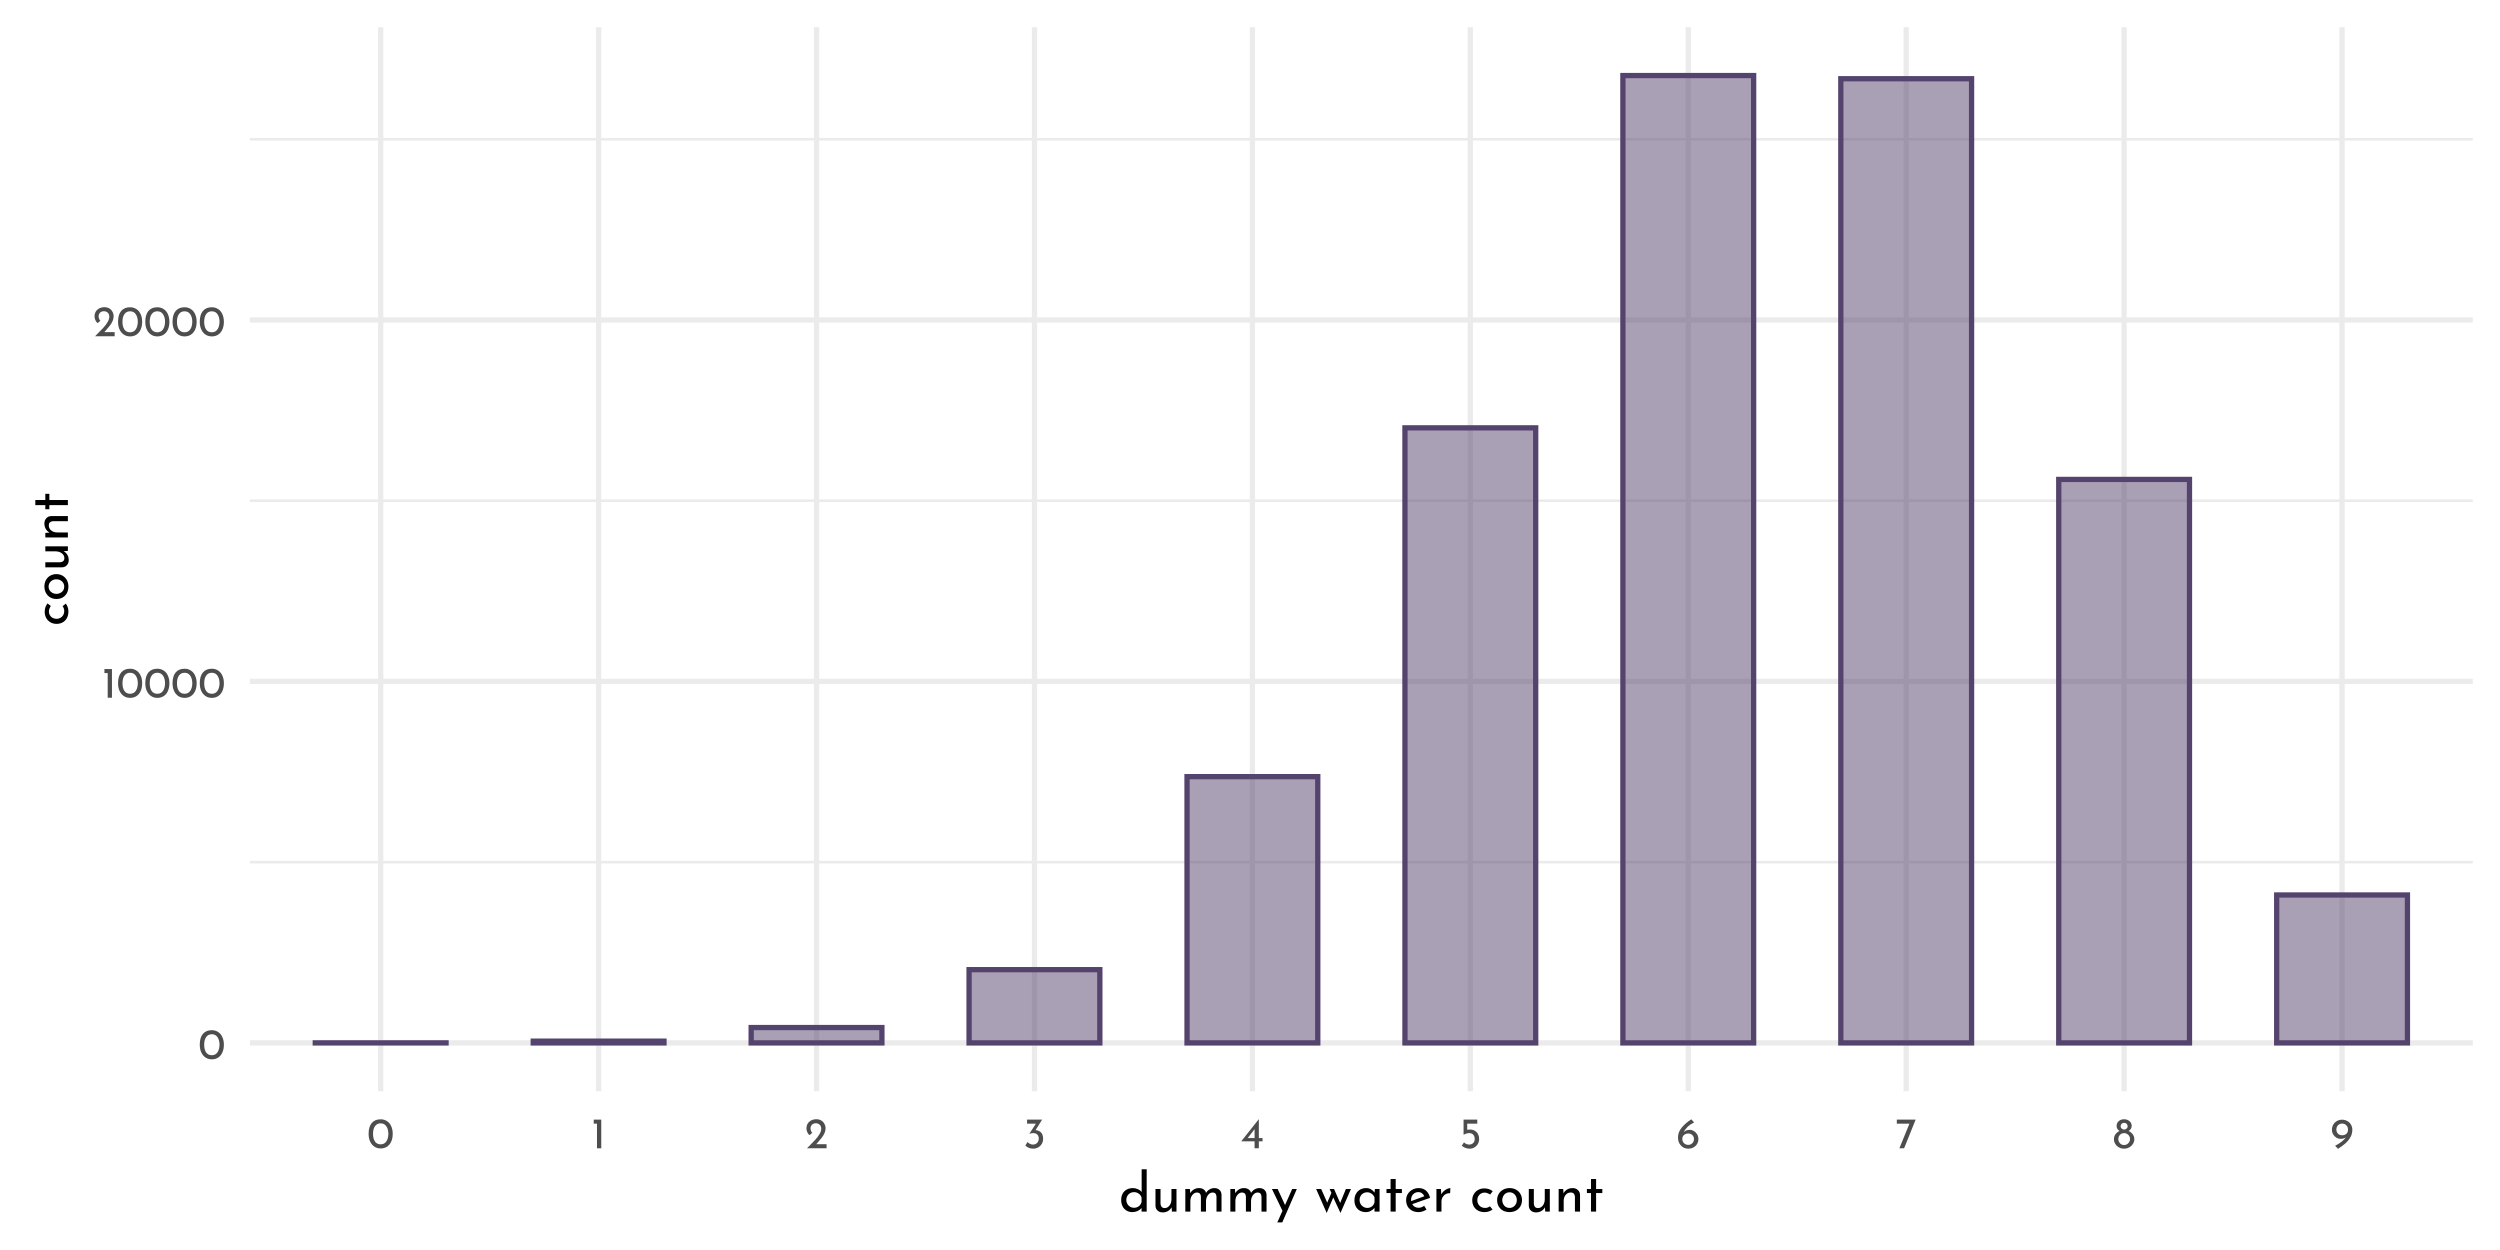
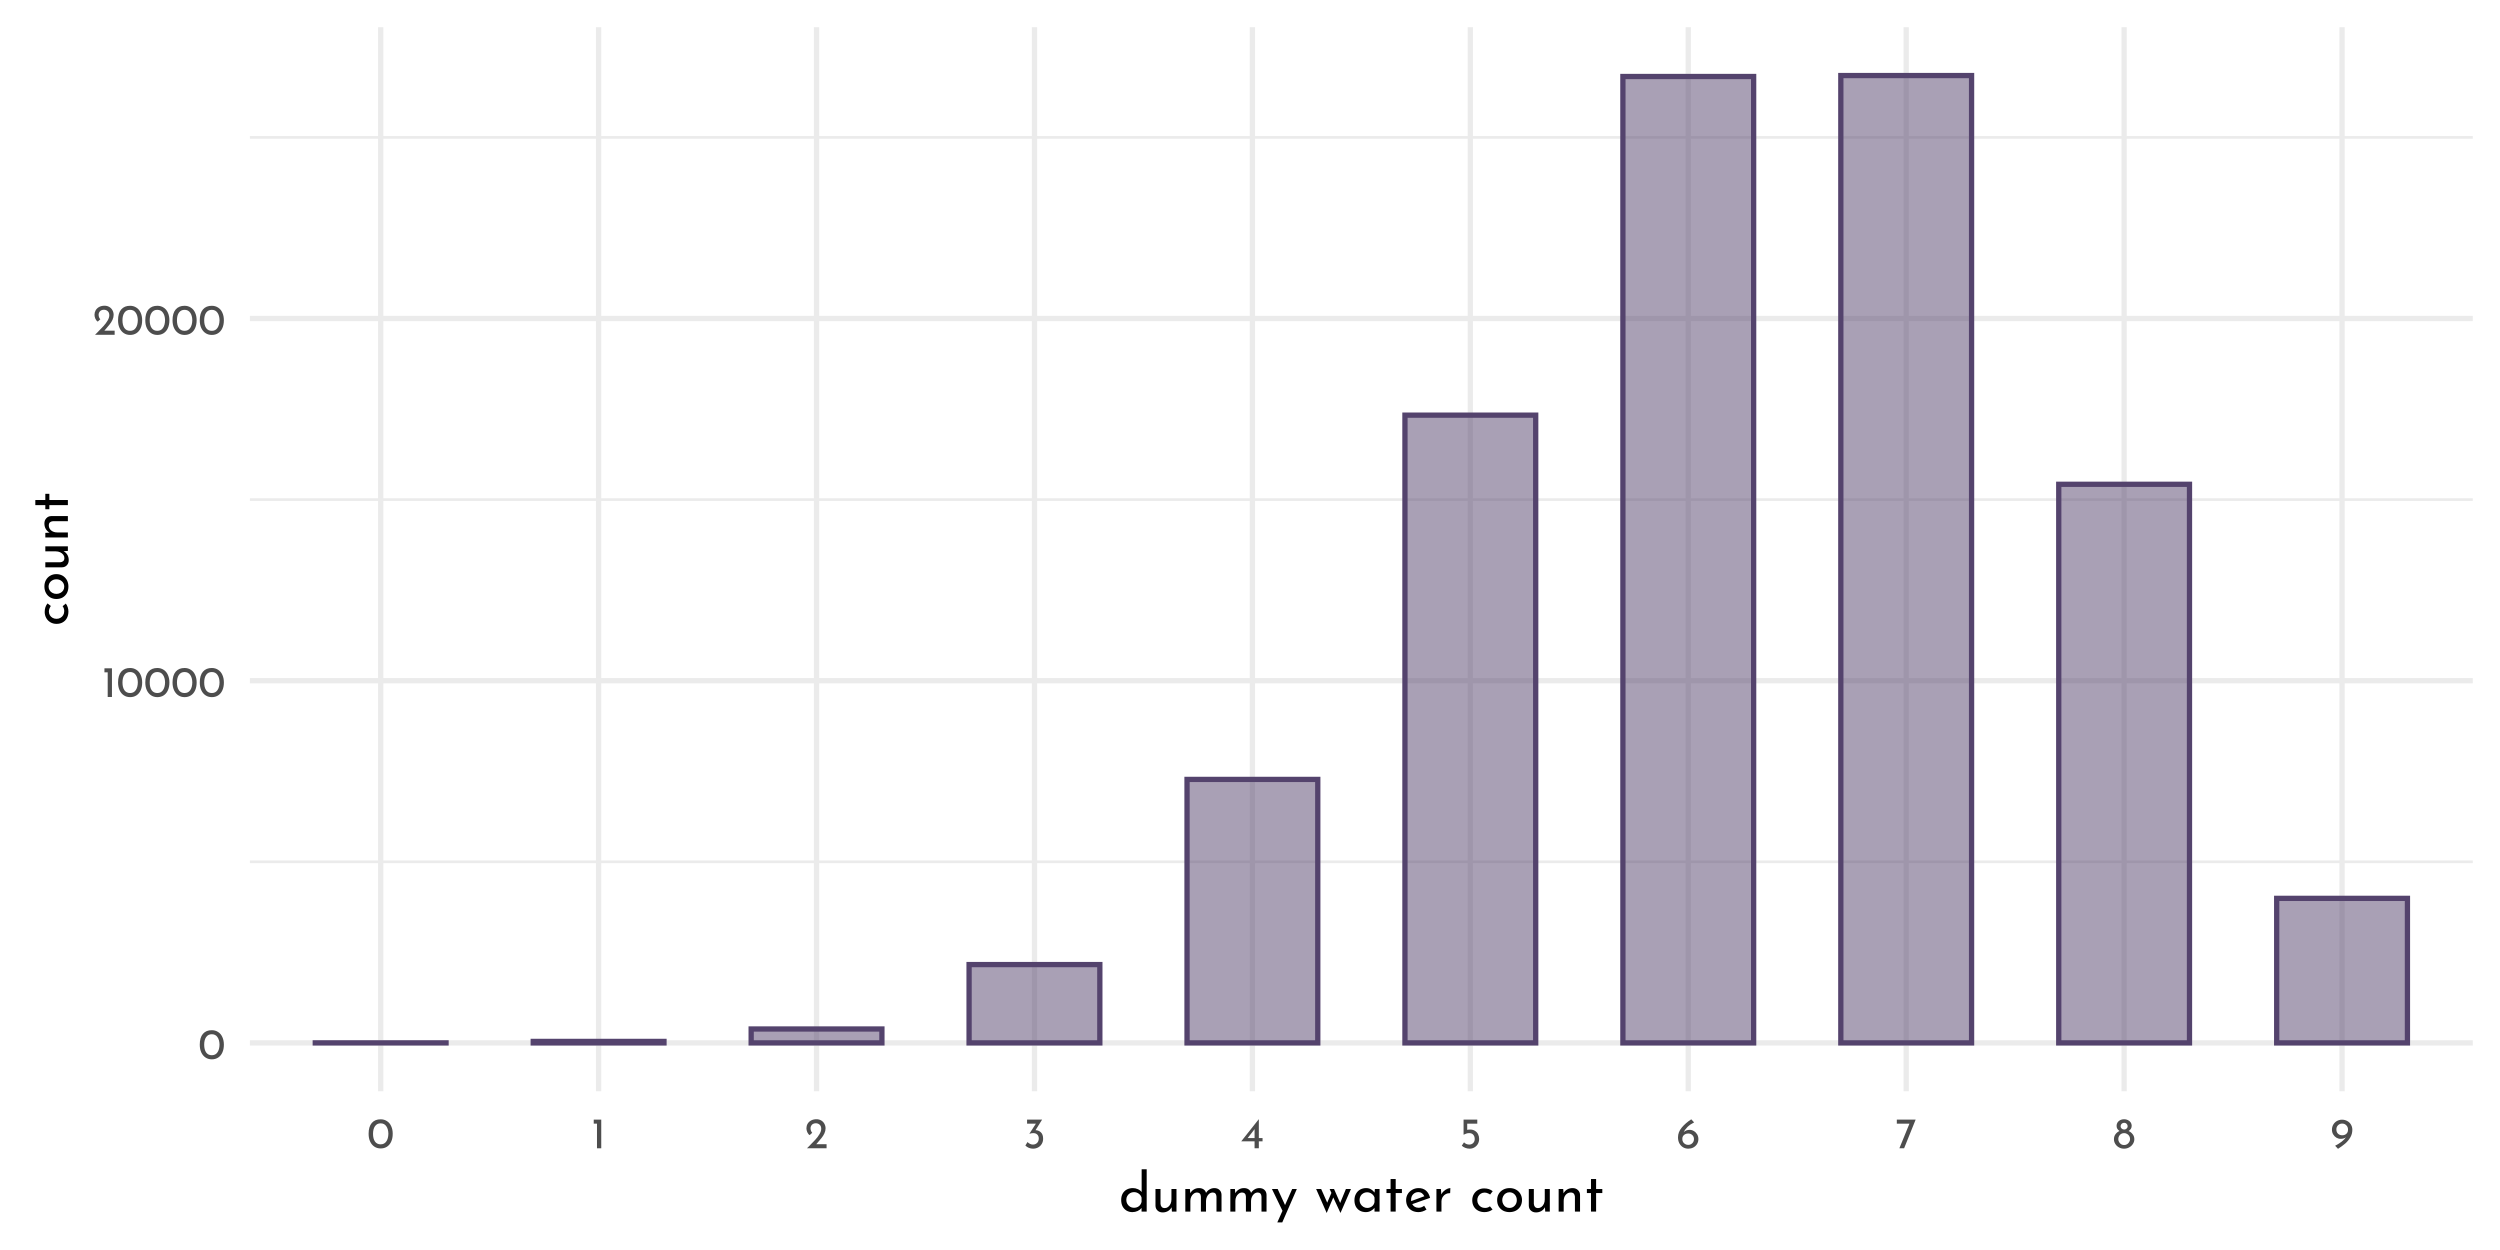
<svg xmlns="http://www.w3.org/2000/svg" xmlns:xlink="http://www.w3.org/1999/xlink" width="504pt" height="252pt" viewBox="0 0 504 252" version="1.1">
  <defs>
    <g>
      <symbol overflow="visible" id="glyph0-0">
        <path style="stroke:none;" d="" />
      </symbol>
      <symbol overflow="visible" id="glyph0-1">
        <path style="stroke:none;" d="M 2.75 0.031 C 2.27 0.031 1.848 -0.086 1.484 -0.328 C 1.117 -0.566 0.832 -0.906 0.625 -1.344 C 0.414 -1.789 0.312 -2.316 0.312 -2.922 C 0.312 -3.879 0.523 -4.609 0.953 -5.109 C 1.391 -5.609 1.988 -5.852 2.75 -5.844 C 3.219 -5.844 3.633 -5.723 4 -5.484 C 4.375 -5.254 4.66 -4.914 4.859 -4.469 C 5.066 -4.031 5.172 -3.516 5.172 -2.922 C 5.172 -2.305 5.066 -1.773 4.859 -1.328 C 4.66 -0.891 4.375 -0.551 4 -0.312 C 3.633 -0.082 3.219 0.031 2.75 0.031 Z M 2.734 -0.797 C 3.234 -0.797 3.613 -0.988 3.875 -1.375 C 4.145 -1.758 4.285 -2.281 4.297 -2.938 C 4.285 -3.57 4.145 -4.078 3.875 -4.453 C 3.613 -4.836 3.234 -5.031 2.734 -5.031 C 2.242 -5.031 1.863 -4.836 1.594 -4.453 C 1.332 -4.078 1.203 -3.566 1.203 -2.922 C 1.203 -2.266 1.332 -1.742 1.594 -1.359 C 1.863 -0.984 2.242 -0.797 2.734 -0.797 Z M 2.734 -0.797 " />
      </symbol>
      <symbol overflow="visible" id="glyph0-2">
        <path style="stroke:none;" d="M 1.984 -5.781 L 1.984 0 L 1.125 0 L 1.125 -4.969 L 0.469 -4.969 L 0.469 -5.781 Z M 1.984 -5.781 " />
      </symbol>
      <symbol overflow="visible" id="glyph0-3">
        <path style="stroke:none;" d="M 4.422 -0.828 L 4.422 0 L 0.469 0 L 0.766 -0.297 C 1.359 -0.891 1.82 -1.367 2.156 -1.734 C 2.5 -2.109 2.781 -2.484 3 -2.859 C 3.227 -3.242 3.344 -3.602 3.344 -3.938 C 3.344 -4.301 3.234 -4.578 3.016 -4.766 C 2.805 -4.953 2.551 -5.047 2.25 -5.047 C 2.008 -5.047 1.805 -4.992 1.641 -4.891 C 1.484 -4.785 1.367 -4.656 1.297 -4.5 C 1.223 -4.352 1.188 -4.207 1.188 -4.062 C 1.188 -3.688 1.301 -3.375 1.531 -3.125 L 1.016 -2.656 C 0.816 -2.77 0.656 -2.969 0.531 -3.25 C 0.414 -3.531 0.359 -3.789 0.359 -4.031 C 0.359 -4.352 0.438 -4.656 0.594 -4.938 C 0.758 -5.219 0.992 -5.441 1.297 -5.609 C 1.609 -5.773 1.973 -5.859 2.391 -5.859 C 2.742 -5.859 3.062 -5.773 3.344 -5.609 C 3.625 -5.441 3.836 -5.219 3.984 -4.938 C 4.141 -4.656 4.219 -4.348 4.219 -4.016 C 4.219 -3.68 4.141 -3.344 3.984 -3 C 3.828 -2.664 3.629 -2.352 3.391 -2.062 C 3.16 -1.77 2.852 -1.406 2.469 -0.969 L 2.344 -0.828 Z M 4.422 -0.828 " />
      </symbol>
      <symbol overflow="visible" id="glyph0-4">
        <path style="stroke:none;" d="M 2.516 -3.656 C 2.961 -3.633 3.328 -3.484 3.609 -3.203 C 3.898 -2.922 4.047 -2.492 4.047 -1.922 C 4.047 -1.523 3.953 -1.176 3.766 -0.875 C 3.586 -0.57 3.344 -0.336 3.031 -0.172 C 2.719 -0.004 2.375 0.078 2 0.078 C 1.719 0.078 1.438 0.02 1.156 -0.094 C 0.875 -0.219 0.645 -0.375 0.469 -0.562 L 0.906 -1.266 C 1.02 -1.129 1.176 -1.008 1.375 -0.906 C 1.57 -0.801 1.773 -0.75 1.984 -0.75 C 2.316 -0.75 2.598 -0.859 2.828 -1.078 C 3.055 -1.305 3.172 -1.609 3.172 -1.984 C 3.172 -2.305 3.07 -2.566 2.875 -2.766 C 2.676 -2.961 2.406 -3.062 2.062 -3.062 C 1.812 -3.062 1.562 -3.016 1.312 -2.922 L 1.297 -2.969 L 2.594 -4.969 L 0.812 -4.969 L 0.812 -5.781 L 3.844 -5.781 Z M 2.516 -3.656 " />
      </symbol>
      <symbol overflow="visible" id="glyph0-5">
        <path style="stroke:none;" d="M 4.406 -2.062 L 4.406 -1.406 L 3.656 -1.406 L 3.656 0 L 2.797 0 L 2.797 -1.406 L 0.109 -1.406 L 3.641 -5.859 L 3.656 -5.859 L 3.656 -2.062 Z M 2.797 -2.062 L 2.797 -3.859 L 1.406 -2.062 Z M 2.797 -2.062 " />
      </symbol>
      <symbol overflow="visible" id="glyph0-6">
        <path style="stroke:none;" d="M 2.266 -3.781 C 2.641 -3.781 2.961 -3.691 3.234 -3.516 C 3.516 -3.348 3.723 -3.125 3.859 -2.844 C 4.004 -2.562 4.078 -2.242 4.078 -1.891 C 4.078 -1.523 3.992 -1.191 3.828 -0.891 C 3.66 -0.598 3.43 -0.363 3.141 -0.188 C 2.848 -0.008 2.52 0.078 2.156 0.078 C 1.852 0.078 1.555 0.02 1.266 -0.094 C 0.984 -0.207 0.754 -0.352 0.578 -0.531 L 1.031 -1.203 C 1.145 -1.066 1.297 -0.957 1.484 -0.875 C 1.68 -0.789 1.879 -0.75 2.078 -0.75 C 2.398 -0.75 2.664 -0.852 2.875 -1.062 C 3.082 -1.27 3.188 -1.535 3.188 -1.859 C 3.188 -2.223 3.086 -2.516 2.891 -2.734 C 2.703 -2.953 2.426 -3.062 2.062 -3.062 C 1.863 -3.062 1.676 -3.031 1.5 -2.969 C 1.32 -2.914 1.133 -2.836 0.938 -2.734 L 0.938 -5.781 L 3.703 -5.781 L 3.703 -4.969 L 1.672 -4.969 L 1.672 -3.719 C 1.859 -3.758 2.055 -3.781 2.266 -3.781 Z M 2.266 -3.781 " />
      </symbol>
      <symbol overflow="visible" id="glyph0-7">
        <path style="stroke:none;" d="M 2.688 -3.719 C 2.988 -3.719 3.27 -3.633 3.531 -3.469 C 3.801 -3.312 4.02 -3.094 4.188 -2.812 C 4.352 -2.531 4.438 -2.211 4.438 -1.859 C 4.438 -1.484 4.344 -1.145 4.156 -0.844 C 3.969 -0.551 3.719 -0.32 3.406 -0.156 C 3.094 0 2.758 0.078 2.406 0.078 C 2.02 0.078 1.664 -0.016 1.344 -0.203 C 1.031 -0.398 0.781 -0.672 0.594 -1.016 C 0.414 -1.359 0.328 -1.758 0.328 -2.219 C 0.328 -2.914 0.578 -3.566 1.078 -4.172 C 1.578 -4.773 2.219 -5.332 3 -5.844 L 3.578 -5.219 C 3.047 -4.957 2.602 -4.656 2.25 -4.312 C 1.906 -3.969 1.648 -3.613 1.484 -3.25 C 1.785 -3.562 2.188 -3.719 2.688 -3.719 Z M 2.375 -0.688 C 2.707 -0.688 2.984 -0.797 3.203 -1.016 C 3.43 -1.234 3.547 -1.516 3.547 -1.859 C 3.547 -2.191 3.43 -2.461 3.203 -2.672 C 2.984 -2.879 2.707 -2.984 2.375 -2.984 C 2.164 -2.984 1.969 -2.938 1.781 -2.844 C 1.602 -2.758 1.461 -2.641 1.359 -2.484 C 1.254 -2.328 1.203 -2.16 1.203 -1.984 L 1.203 -1.828 C 1.203 -1.617 1.254 -1.426 1.359 -1.25 C 1.461 -1.082 1.602 -0.945 1.781 -0.844 C 1.969 -0.738 2.164 -0.688 2.375 -0.688 Z M 2.375 -0.688 " />
      </symbol>
      <symbol overflow="visible" id="glyph0-8">
        <path style="stroke:none;" d="M 4.062 -5.781 L 1.734 0 L 0.781 0 L 2.812 -4.969 L 0.266 -4.969 L 0.266 -5.781 Z M 4.062 -5.781 " />
      </symbol>
      <symbol overflow="visible" id="glyph0-9">
        <path style="stroke:none;" d="M 0.25 -1.828 C 0.25 -2.234 0.359 -2.578 0.578 -2.859 C 0.805 -3.148 1.07 -3.359 1.375 -3.484 C 1.188 -3.609 1.039 -3.754 0.938 -3.922 C 0.832 -4.086 0.781 -4.289 0.781 -4.531 C 0.781 -4.781 0.844 -5.004 0.969 -5.203 C 1.102 -5.41 1.285 -5.57 1.516 -5.688 C 1.742 -5.801 2.004 -5.859 2.297 -5.859 C 2.578 -5.859 2.832 -5.801 3.062 -5.688 C 3.301 -5.57 3.488 -5.414 3.625 -5.219 C 3.758 -5.02 3.828 -4.801 3.828 -4.562 C 3.828 -4.312 3.773 -4.102 3.672 -3.938 C 3.566 -3.77 3.41 -3.617 3.203 -3.484 C 3.523 -3.348 3.797 -3.133 4.016 -2.844 C 4.242 -2.562 4.359 -2.223 4.359 -1.828 C 4.359 -1.492 4.266 -1.18 4.078 -0.891 C 3.898 -0.598 3.648 -0.363 3.328 -0.188 C 3.016 -0.008 2.664 0.078 2.281 0.078 C 1.906 0.078 1.562 -0.008 1.25 -0.188 C 0.938 -0.363 0.691 -0.598 0.516 -0.891 C 0.336 -1.18 0.25 -1.492 0.25 -1.828 Z M 1.594 -4.438 C 1.594 -4.25 1.664 -4.094 1.812 -3.969 C 1.957 -3.844 2.125 -3.781 2.312 -3.781 C 2.5 -3.781 2.66 -3.844 2.797 -3.969 C 2.941 -4.094 3.016 -4.25 3.016 -4.438 C 3.016 -4.633 2.945 -4.801 2.812 -4.938 C 2.676 -5.07 2.508 -5.141 2.312 -5.141 C 2.113 -5.141 1.941 -5.07 1.797 -4.938 C 1.66 -4.801 1.594 -4.633 1.594 -4.438 Z M 1.125 -1.859 C 1.125 -1.648 1.176 -1.453 1.281 -1.266 C 1.383 -1.078 1.523 -0.926 1.703 -0.812 C 1.879 -0.707 2.07 -0.656 2.281 -0.656 C 2.5 -0.656 2.703 -0.707 2.891 -0.812 C 3.078 -0.926 3.223 -1.078 3.328 -1.266 C 3.441 -1.453 3.5 -1.648 3.5 -1.859 C 3.5 -2.078 3.445 -2.273 3.344 -2.453 C 3.238 -2.641 3.094 -2.785 2.906 -2.891 C 2.719 -3.004 2.52 -3.062 2.312 -3.062 C 2.094 -3.062 1.891 -3.008 1.703 -2.906 C 1.523 -2.801 1.383 -2.656 1.281 -2.469 C 1.176 -2.281 1.125 -2.078 1.125 -1.859 Z M 1.125 -1.859 " />
      </symbol>
      <symbol overflow="visible" id="glyph0-10">
        <path style="stroke:none;" d="M 2.359 -5.766 C 2.742 -5.766 3.094 -5.676 3.406 -5.5 C 3.727 -5.332 3.977 -5.094 4.156 -4.781 C 4.344 -4.469 4.438 -4.117 4.438 -3.734 C 4.438 -3.16 4.297 -2.641 4.016 -2.172 C 3.742 -1.711 3.41 -1.312 3.016 -0.969 C 2.617 -0.625 2.129 -0.266 1.547 0.109 L 0.969 -0.516 C 1.477 -0.773 1.922 -1.051 2.297 -1.344 C 2.68 -1.645 2.969 -1.941 3.156 -2.234 C 2.883 -2.016 2.523 -1.906 2.078 -1.906 C 1.773 -1.906 1.488 -1.984 1.219 -2.141 C 0.957 -2.305 0.742 -2.523 0.578 -2.797 C 0.41 -3.078 0.328 -3.391 0.328 -3.734 C 0.328 -4.141 0.422 -4.492 0.609 -4.797 C 0.797 -5.109 1.047 -5.348 1.359 -5.516 C 1.672 -5.68 2.004 -5.766 2.359 -5.766 Z M 1.219 -3.797 C 1.219 -3.441 1.328 -3.156 1.547 -2.938 C 1.773 -2.727 2.055 -2.625 2.391 -2.625 C 2.734 -2.625 3.016 -2.723 3.234 -2.922 C 3.453 -3.129 3.562 -3.383 3.562 -3.688 L 3.562 -3.859 C 3.551 -4.172 3.43 -4.438 3.203 -4.656 C 2.984 -4.875 2.711 -4.984 2.391 -4.984 C 2.055 -4.984 1.773 -4.867 1.547 -4.641 C 1.328 -4.422 1.219 -4.141 1.219 -3.797 Z M 1.219 -3.797 " />
      </symbol>
      <symbol overflow="visible" id="glyph1-0">
        <path style="stroke:none;" d="" />
      </symbol>
      <symbol overflow="visible" id="glyph1-1">
        <path style="stroke:none;" d="M 5.641 -8.531 L 5.641 0 L 4.609 0 L 4.609 -0.719 C 4.391 -0.457 4.117 -0.254 3.797 -0.109 C 3.484 0.035 3.133 0.109 2.75 0.109 C 2.32 0.109 1.938 0.008 1.594 -0.188 C 1.25 -0.395 0.977 -0.68 0.781 -1.047 C 0.594 -1.422 0.5 -1.852 0.5 -2.344 C 0.5 -2.832 0.598 -3.258 0.797 -3.625 C 1.004 -3.988 1.285 -4.266 1.641 -4.453 C 2.004 -4.641 2.414 -4.734 2.875 -4.734 C 3.219 -4.734 3.547 -4.66 3.859 -4.516 C 4.18 -4.379 4.438 -4.188 4.625 -3.938 L 4.625 -8.531 Z M 3.062 -0.766 C 3.457 -0.766 3.789 -0.867 4.062 -1.078 C 4.344 -1.297 4.523 -1.586 4.609 -1.953 L 4.609 -2.812 C 4.523 -3.133 4.336 -3.398 4.047 -3.609 C 3.766 -3.816 3.438 -3.922 3.062 -3.922 C 2.789 -3.922 2.535 -3.852 2.297 -3.719 C 2.066 -3.582 1.879 -3.395 1.734 -3.156 C 1.598 -2.926 1.531 -2.66 1.531 -2.359 C 1.531 -2.055 1.598 -1.785 1.734 -1.547 C 1.879 -1.305 2.066 -1.113 2.297 -0.969 C 2.535 -0.832 2.789 -0.766 3.062 -0.766 Z M 3.062 -0.766 " />
      </symbol>
      <symbol overflow="visible" id="glyph1-2">
        <path style="stroke:none;" d="M 5.125 -4.547 L 5.125 0 L 4.203 0 L 4.141 -0.875 C 3.984 -0.562 3.742 -0.305 3.422 -0.109 C 3.098 0.078 2.738 0.172 2.344 0.172 C 1.926 0.172 1.582 0.047 1.312 -0.203 C 1.039 -0.453 0.898 -0.781 0.891 -1.188 L 0.891 -4.547 L 1.906 -4.547 L 1.906 -1.547 C 1.926 -1.297 2.004 -1.094 2.141 -0.938 C 2.273 -0.789 2.477 -0.711 2.75 -0.703 C 3 -0.703 3.223 -0.773 3.422 -0.922 C 3.629 -1.078 3.797 -1.285 3.922 -1.547 C 4.047 -1.816 4.109 -2.113 4.109 -2.438 L 4.109 -4.547 Z M 5.125 -4.547 " />
      </symbol>
      <symbol overflow="visible" id="glyph1-3">
        <path style="stroke:none;" d="M 6.734 -4.734 C 7.172 -4.734 7.52 -4.609 7.781 -4.359 C 8.039 -4.117 8.176 -3.789 8.188 -3.375 L 8.188 0 L 7.172 0 L 7.172 -3 C 7.148 -3.539 6.91 -3.82 6.453 -3.844 C 6.18 -3.844 5.941 -3.766 5.734 -3.609 C 5.523 -3.453 5.363 -3.242 5.25 -2.984 C 5.133 -2.734 5.07 -2.461 5.062 -2.172 L 5.062 0 L 4.031 0 L 4.031 -3 C 4.008 -3.539 3.758 -3.82 3.281 -3.844 C 3.02 -3.844 2.785 -3.766 2.578 -3.609 C 2.367 -3.453 2.203 -3.242 2.078 -2.984 C 1.961 -2.723 1.906 -2.445 1.906 -2.156 L 1.906 0 L 0.891 0 L 0.891 -4.547 L 1.812 -4.547 L 1.891 -3.703 C 2.066 -4.023 2.305 -4.273 2.609 -4.453 C 2.91 -4.641 3.258 -4.734 3.656 -4.734 C 4.02 -4.734 4.328 -4.645 4.578 -4.469 C 4.828 -4.301 4.988 -4.066 5.062 -3.766 C 5.25 -4.066 5.488 -4.301 5.781 -4.469 C 6.07 -4.645 6.391 -4.734 6.734 -4.734 Z M 6.734 -4.734 " />
      </symbol>
      <symbol overflow="visible" id="glyph1-4">
        <path style="stroke:none;" d="M 5.219 -4.547 L 2.281 2.188 L 1.281 2.188 L 2.328 -0.156 L 0.203 -4.547 L 1.359 -4.547 L 2.844 -1.312 L 4.281 -4.547 Z M 5.219 -4.547 " />
      </symbol>
      <symbol overflow="visible" id="glyph1-5">
        <path style="stroke:none;" d="" />
      </symbol>
      <symbol overflow="visible" id="glyph1-6">
        <path style="stroke:none;" d="M 7.219 -4.547 L 5.109 0.281 L 3.656 -2.844 L 2.328 0.281 L 0.203 -4.547 L 1.219 -4.547 L 2.438 -1.797 L 3.281 -3.766 L 2.922 -4.547 L 3.812 -4.547 L 5.047 -1.734 L 6.203 -4.547 Z M 7.219 -4.547 " />
      </symbol>
      <symbol overflow="visible" id="glyph1-7">
        <path style="stroke:none;" d="M 5.562 -4.547 L 5.562 0 L 4.547 0 L 4.547 -0.75 C 4.379 -0.531 4.141 -0.332 3.828 -0.156 C 3.523 0.02 3.18 0.109 2.797 0.109 C 2.359 0.109 1.961 0.016 1.609 -0.172 C 1.266 -0.359 0.992 -0.629 0.797 -0.984 C 0.598 -1.348 0.5 -1.781 0.5 -2.281 C 0.5 -2.781 0.602 -3.211 0.812 -3.578 C 1.02 -3.953 1.301 -4.238 1.656 -4.438 C 2.008 -4.633 2.406 -4.734 2.844 -4.734 C 3.227 -4.734 3.562 -4.648 3.844 -4.484 C 4.133 -4.316 4.367 -4.098 4.547 -3.828 L 4.625 -4.547 Z M 3.062 -0.734 C 3.438 -0.734 3.758 -0.836 4.031 -1.047 C 4.301 -1.254 4.473 -1.539 4.547 -1.906 L 4.547 -2.812 C 4.453 -3.125 4.266 -3.379 3.984 -3.578 C 3.711 -3.785 3.395 -3.891 3.031 -3.891 C 2.758 -3.891 2.508 -3.82 2.281 -3.688 C 2.051 -3.562 1.867 -3.379 1.734 -3.141 C 1.598 -2.898 1.531 -2.629 1.531 -2.328 C 1.531 -2.035 1.598 -1.77 1.734 -1.531 C 1.879 -1.289 2.066 -1.098 2.297 -0.953 C 2.535 -0.805 2.789 -0.734 3.062 -0.734 Z M 3.062 -0.734 " />
      </symbol>
      <symbol overflow="visible" id="glyph1-8">
        <path style="stroke:none;" d="M 2.359 -6.562 L 2.359 -4.547 L 3.609 -4.547 L 3.609 -3.734 L 2.359 -3.734 L 2.359 0 L 1.328 0 L 1.328 -3.734 L 0.5 -3.734 L 0.5 -4.547 L 1.328 -4.547 L 1.328 -6.562 Z M 2.359 -6.562 " />
      </symbol>
      <symbol overflow="visible" id="glyph1-9">
        <path style="stroke:none;" d="M 3.031 -0.766 C 3.406 -0.766 3.773 -0.898 4.141 -1.172 L 4.609 -0.406 C 4.367 -0.25 4.109 -0.125 3.828 -0.031 C 3.547 0.062 3.27 0.109 3 0.109 C 2.5 0.109 2.055 0.004 1.672 -0.203 C 1.297 -0.41 1.004 -0.695 0.797 -1.062 C 0.598 -1.426 0.5 -1.844 0.5 -2.312 C 0.5 -2.758 0.609 -3.164 0.828 -3.531 C 1.055 -3.906 1.363 -4.195 1.75 -4.406 C 2.133 -4.625 2.562 -4.734 3.031 -4.734 C 3.625 -4.734 4.117 -4.562 4.516 -4.219 C 4.91 -3.875 5.18 -3.391 5.328 -2.766 L 1.734 -1.5 C 1.859 -1.27 2.031 -1.086 2.25 -0.953 C 2.477 -0.828 2.738 -0.766 3.031 -0.766 Z M 2.953 -3.922 C 2.535 -3.922 2.188 -3.773 1.906 -3.484 C 1.633 -3.191 1.5 -2.816 1.5 -2.359 C 1.5 -2.254 1.504 -2.172 1.516 -2.109 L 4.172 -3.094 C 4.055 -3.344 3.898 -3.539 3.703 -3.688 C 3.504 -3.844 3.254 -3.922 2.953 -3.922 Z M 2.953 -3.922 " />
      </symbol>
      <symbol overflow="visible" id="glyph1-10">
        <path style="stroke:none;" d="M 1.875 -3.469 C 2 -3.719 2.164 -3.938 2.375 -4.125 C 2.594 -4.32 2.82 -4.473 3.062 -4.578 C 3.312 -4.68 3.523 -4.734 3.703 -4.734 L 3.656 -3.719 C 3.332 -3.727 3.035 -3.66 2.766 -3.516 C 2.492 -3.367 2.281 -3.164 2.125 -2.906 C 1.977 -2.645 1.906 -2.367 1.906 -2.078 L 1.906 0 L 0.891 0 L 0.891 -4.547 L 1.797 -4.547 Z M 1.875 -3.469 " />
      </symbol>
      <symbol overflow="visible" id="glyph1-11">
        <path style="stroke:none;" d="M 4.594 -0.422 C 4.383 -0.254 4.141 -0.125 3.859 -0.031 C 3.578 0.062 3.285 0.109 2.984 0.109 C 2.492 0.109 2.062 0.008 1.688 -0.188 C 1.312 -0.383 1.02 -0.664 0.812 -1.031 C 0.602 -1.395 0.5 -1.812 0.5 -2.281 C 0.5 -2.75 0.609 -3.164 0.828 -3.531 C 1.047 -3.895 1.336 -4.176 1.703 -4.375 C 2.066 -4.57 2.461 -4.672 2.891 -4.672 C 3.586 -4.672 4.164 -4.484 4.625 -4.109 L 4.109 -3.438 C 3.961 -3.539 3.789 -3.629 3.594 -3.703 C 3.406 -3.785 3.203 -3.828 2.984 -3.828 C 2.711 -3.828 2.461 -3.758 2.234 -3.625 C 2.016 -3.488 1.836 -3.301 1.703 -3.062 C 1.578 -2.832 1.516 -2.57 1.516 -2.281 C 1.516 -2 1.582 -1.738 1.719 -1.5 C 1.852 -1.27 2.035 -1.082 2.266 -0.938 C 2.504 -0.801 2.773 -0.734 3.078 -0.734 C 3.453 -0.734 3.781 -0.844 4.062 -1.062 Z M 4.594 -0.422 " />
      </symbol>
      <symbol overflow="visible" id="glyph1-12">
        <path style="stroke:none;" d="M 0.5 -2.328 C 0.5 -2.766 0.602 -3.172 0.812 -3.547 C 1.031 -3.922 1.332 -4.211 1.719 -4.422 C 2.102 -4.629 2.539 -4.734 3.031 -4.734 C 3.508 -4.734 3.938 -4.629 4.312 -4.422 C 4.695 -4.211 4.992 -3.922 5.203 -3.547 C 5.41 -3.18 5.516 -2.773 5.516 -2.328 C 5.516 -1.867 5.41 -1.453 5.203 -1.078 C 4.992 -0.711 4.695 -0.422 4.312 -0.203 C 3.926 0.004 3.488 0.109 3 0.109 C 2.52 0.109 2.086 0.008 1.703 -0.188 C 1.328 -0.395 1.031 -0.68 0.812 -1.047 C 0.602 -1.41 0.5 -1.836 0.5 -2.328 Z M 1.531 -2.312 C 1.531 -2.02 1.594 -1.754 1.719 -1.516 C 1.844 -1.273 2.016 -1.082 2.234 -0.938 C 2.461 -0.801 2.711 -0.734 2.984 -0.734 C 3.41 -0.734 3.766 -0.883 4.047 -1.188 C 4.328 -1.488 4.469 -1.863 4.469 -2.312 C 4.469 -2.758 4.328 -3.133 4.047 -3.438 C 3.766 -3.738 3.41 -3.891 2.984 -3.891 C 2.711 -3.891 2.461 -3.816 2.234 -3.672 C 2.016 -3.535 1.844 -3.344 1.719 -3.094 C 1.594 -2.852 1.531 -2.594 1.531 -2.312 Z M 1.531 -2.312 " />
      </symbol>
      <symbol overflow="visible" id="glyph1-13">
        <path style="stroke:none;" d="M 3.719 -4.734 C 4.145 -4.734 4.492 -4.602 4.766 -4.344 C 5.047 -4.094 5.191 -3.766 5.203 -3.359 L 5.203 0 L 4.172 0 L 4.172 -3.016 C 4.148 -3.273 4.07 -3.477 3.938 -3.625 C 3.801 -3.77 3.594 -3.844 3.312 -3.844 C 2.906 -3.844 2.566 -3.68 2.297 -3.359 C 2.035 -3.035 1.906 -2.629 1.906 -2.141 L 1.906 0 L 0.891 0 L 0.891 -4.547 L 1.812 -4.547 L 1.875 -3.672 C 2.039 -4.004 2.285 -4.266 2.609 -4.453 C 2.93 -4.641 3.301 -4.734 3.719 -4.734 Z M 3.719 -4.734 " />
      </symbol>
      <symbol overflow="visible" id="glyph2-0">
        <path style="stroke:none;" d="" />
      </symbol>
      <symbol overflow="visible" id="glyph2-1">
        <path style="stroke:none;" d="M -0.422 -4.594 C -0.254 -4.383 -0.125 -4.141 -0.031 -3.859 C 0.062 -3.578 0.109 -3.285 0.109 -2.984 C 0.109 -2.492 0.008 -2.062 -0.188 -1.688 C -0.383 -1.312 -0.664 -1.02 -1.031 -0.812 C -1.395 -0.602 -1.812 -0.5 -2.281 -0.5 C -2.75 -0.5 -3.164 -0.609 -3.531 -0.828 C -3.895 -1.047 -4.176 -1.336 -4.375 -1.703 C -4.57 -2.066 -4.672 -2.461 -4.672 -2.891 C -4.672 -3.586 -4.484 -4.164 -4.109 -4.625 L -3.438 -4.109 C -3.539 -3.961 -3.629 -3.789 -3.703 -3.594 C -3.785 -3.406 -3.828 -3.203 -3.828 -2.984 C -3.828 -2.711 -3.758 -2.461 -3.625 -2.234 C -3.488 -2.016 -3.301 -1.836 -3.062 -1.703 C -2.832 -1.578 -2.57 -1.516 -2.281 -1.516 C -2 -1.516 -1.738 -1.582 -1.5 -1.719 C -1.27 -1.852 -1.082 -2.035 -0.938 -2.266 C -0.801 -2.504 -0.734 -2.773 -0.734 -3.078 C -0.734 -3.453 -0.844 -3.781 -1.062 -4.062 Z M -0.422 -4.594 " />
      </symbol>
      <symbol overflow="visible" id="glyph2-2">
        <path style="stroke:none;" d="M -2.328 -0.5 C -2.766 -0.5 -3.172 -0.602 -3.547 -0.812 C -3.922 -1.031 -4.211 -1.332 -4.422 -1.719 C -4.629 -2.102 -4.734 -2.539 -4.734 -3.031 C -4.734 -3.508 -4.629 -3.938 -4.422 -4.312 C -4.211 -4.695 -3.922 -4.992 -3.547 -5.203 C -3.18 -5.41 -2.773 -5.516 -2.328 -5.516 C -1.867 -5.516 -1.453 -5.41 -1.078 -5.203 C -0.711 -4.992 -0.422 -4.695 -0.203 -4.312 C 0.004 -3.926 0.109 -3.488 0.109 -3 C 0.109 -2.52 0.008 -2.086 -0.188 -1.703 C -0.395 -1.328 -0.68 -1.031 -1.047 -0.812 C -1.41 -0.602 -1.836 -0.5 -2.328 -0.5 Z M -2.312 -1.531 C -2.02 -1.531 -1.754 -1.594 -1.516 -1.719 C -1.273 -1.844 -1.082 -2.016 -0.938 -2.234 C -0.801 -2.461 -0.734 -2.711 -0.734 -2.984 C -0.734 -3.41 -0.883 -3.766 -1.188 -4.047 C -1.488 -4.328 -1.863 -4.469 -2.312 -4.469 C -2.758 -4.469 -3.133 -4.328 -3.438 -4.047 C -3.738 -3.766 -3.891 -3.41 -3.891 -2.984 C -3.891 -2.711 -3.816 -2.461 -3.672 -2.234 C -3.535 -2.016 -3.344 -1.844 -3.094 -1.719 C -2.852 -1.594 -2.594 -1.531 -2.312 -1.531 Z M -2.312 -1.531 " />
      </symbol>
      <symbol overflow="visible" id="glyph2-3">
        <path style="stroke:none;" d="M -4.547 -5.125 L 0 -5.125 L 0 -4.203 L -0.875 -4.141 C -0.562 -3.984 -0.305 -3.742 -0.109 -3.422 C 0.078 -3.098 0.172 -2.738 0.172 -2.344 C 0.172 -1.926 0.047 -1.582 -0.203 -1.312 C -0.453 -1.039 -0.781 -0.898 -1.188 -0.891 L -4.547 -0.891 L -4.547 -1.906 L -1.547 -1.906 C -1.297 -1.926 -1.094 -2.004 -0.938 -2.141 C -0.789 -2.273 -0.711 -2.477 -0.703 -2.75 C -0.703 -3 -0.773 -3.223 -0.922 -3.422 C -1.078 -3.629 -1.285 -3.797 -1.547 -3.922 C -1.816 -4.047 -2.113 -4.109 -2.438 -4.109 L -4.547 -4.109 Z M -4.547 -5.125 " />
      </symbol>
      <symbol overflow="visible" id="glyph2-4">
        <path style="stroke:none;" d="M -4.734 -3.719 C -4.734 -4.145 -4.602 -4.492 -4.344 -4.766 C -4.094 -5.047 -3.766 -5.191 -3.359 -5.203 L 0 -5.203 L 0 -4.172 L -3.016 -4.172 C -3.273 -4.148 -3.477 -4.07 -3.625 -3.938 C -3.77 -3.801 -3.844 -3.594 -3.844 -3.312 C -3.844 -2.906 -3.68 -2.566 -3.359 -2.297 C -3.035 -2.035 -2.629 -1.906 -2.141 -1.906 L 0 -1.906 L 0 -0.891 L -4.547 -0.891 L -4.547 -1.812 L -3.672 -1.875 C -4.004 -2.039 -4.266 -2.285 -4.453 -2.609 C -4.641 -2.93 -4.734 -3.301 -4.734 -3.719 Z M -4.734 -3.719 " />
      </symbol>
      <symbol overflow="visible" id="glyph2-5">
        <path style="stroke:none;" d="M -6.562 -2.359 L -4.547 -2.359 L -4.547 -3.609 L -3.734 -3.609 L -3.734 -2.359 L 0 -2.359 L 0 -1.328 L -3.734 -1.328 L -3.734 -0.5 L -4.547 -0.5 L -4.547 -1.328 L -6.562 -1.328 Z M -6.562 -2.359 " />
      </symbol>
    </g>
    <clipPath id="clip1">
      <path d="M 50.383 173 L 498.52 173 L 498.52 175 L 50.383 175 Z M 50.383 173 " />
    </clipPath>
    <clipPath id="clip2">
-       <path d="M 50.383 100 L 498.52 100 L 498.52 102 L 50.383 102 Z M 50.383 100 " />
+       <path d="M 50.383 100 L 498.52 100 L 498.52 101 L 50.383 101 Z M 50.383 100 " />
    </clipPath>
    <clipPath id="clip3">
-       <path d="M 50.383 27 L 498.52 27 L 498.52 29 L 50.383 29 Z M 50.383 27 " />
+       <path d="M 50.383 27 L 498.52 27 L 498.52 28 L 50.383 28 Z M 50.383 27 " />
    </clipPath>
    <clipPath id="clip4">
      <path d="M 50.383 209 L 498.52 209 L 498.52 211 L 50.383 211 Z M 50.383 209 " />
    </clipPath>
    <clipPath id="clip5">
      <path d="M 50.383 136 L 498.52 136 L 498.52 138 L 50.383 138 Z M 50.383 136 " />
    </clipPath>
    <clipPath id="clip6">
-       <path d="M 50.383 63 L 498.52 63 L 498.52 66 L 50.383 66 Z M 50.383 63 " />
+       <path d="M 50.383 63 L 498.52 63 L 498.52 65 L 50.383 65 Z M 50.383 63 " />
    </clipPath>
    <clipPath id="clip7">
      <path d="M 76 5.48 L 78 5.48 L 78 220 L 76 220 Z M 76 5.48 " />
    </clipPath>
    <clipPath id="clip8">
      <path d="M 120 5.48 L 122 5.48 L 122 220 L 120 220 Z M 120 5.48 " />
    </clipPath>
    <clipPath id="clip9">
      <path d="M 164 5.48 L 166 5.48 L 166 220 L 164 220 Z M 164 5.48 " />
    </clipPath>
    <clipPath id="clip10">
      <path d="M 208 5.48 L 210 5.48 L 210 220 L 208 220 Z M 208 5.48 " />
    </clipPath>
    <clipPath id="clip11">
      <path d="M 251 5.48 L 254 5.48 L 254 220 L 251 220 Z M 251 5.48 " />
    </clipPath>
    <clipPath id="clip12">
      <path d="M 295 5.48 L 297 5.48 L 297 220 L 295 220 Z M 295 5.48 " />
    </clipPath>
    <clipPath id="clip13">
      <path d="M 339 5.48 L 341 5.48 L 341 220 L 339 220 Z M 339 5.48 " />
    </clipPath>
    <clipPath id="clip14">
      <path d="M 383 5.48 L 385 5.48 L 385 220 L 383 220 Z M 383 5.48 " />
    </clipPath>
    <clipPath id="clip15">
      <path d="M 427 5.48 L 429 5.48 L 429 220 L 427 220 Z M 427 5.48 " />
    </clipPath>
    <clipPath id="clip16">
      <path d="M 471 5.48 L 473 5.48 L 473 220 L 471 220 Z M 471 5.48 " />
    </clipPath>
  </defs>
  <g id="surface69">
    <rect x="0" y="0" width="504" height="252" style="fill:rgb(100%,100%,100%);fill-opacity:1;stroke:none;" />
    <g clip-path="url(#clip1)" clip-rule="nonzero">
-       <path style="fill:none;stroke-width:0.533;stroke-linecap:butt;stroke-linejoin:round;stroke:rgb(92.157%,92.157%,92.157%);stroke-opacity:1;stroke-miterlimit:10;" d="M 50.383 173.812 L 498.52 173.812 " />
+       <path style="fill:none;stroke-width:0.533;stroke-linecap:butt;stroke-linejoin:round;stroke:rgb(92.157%,92.157%,92.157%);stroke-opacity:1;stroke-miterlimit:10;" d="M 50.383 173.738 L 498.52 173.738 " />
    </g>
    <g clip-path="url(#clip2)" clip-rule="nonzero">
-       <path style="fill:none;stroke-width:0.533;stroke-linecap:butt;stroke-linejoin:round;stroke:rgb(92.157%,92.157%,92.157%);stroke-opacity:1;stroke-miterlimit:10;" d="M 50.383 100.941 L 498.52 100.941 " />
+       <path style="fill:none;stroke-width:0.533;stroke-linecap:butt;stroke-linejoin:round;stroke:rgb(92.157%,92.157%,92.157%);stroke-opacity:1;stroke-miterlimit:10;" d="M 50.383 100.719 L 498.52 100.719 " />
    </g>
    <g clip-path="url(#clip3)" clip-rule="nonzero">
-       <path style="fill:none;stroke-width:0.533;stroke-linecap:butt;stroke-linejoin:round;stroke:rgb(92.157%,92.157%,92.157%);stroke-opacity:1;stroke-miterlimit:10;" d="M 50.383 28.07 L 498.52 28.07 " />
+       <path style="fill:none;stroke-width:0.533;stroke-linecap:butt;stroke-linejoin:round;stroke:rgb(92.157%,92.157%,92.157%);stroke-opacity:1;stroke-miterlimit:10;" d="M 50.383 27.703 L 498.52 27.703 " />
    </g>
    <g clip-path="url(#clip4)" clip-rule="nonzero">
      <path style="fill:none;stroke-width:1.067;stroke-linecap:butt;stroke-linejoin:round;stroke:rgb(92.157%,92.157%,92.157%);stroke-opacity:1;stroke-miterlimit:10;" d="M 50.383 210.25 L 498.52 210.25 " />
    </g>
    <g clip-path="url(#clip5)" clip-rule="nonzero">
-       <path style="fill:none;stroke-width:1.067;stroke-linecap:butt;stroke-linejoin:round;stroke:rgb(92.157%,92.157%,92.157%);stroke-opacity:1;stroke-miterlimit:10;" d="M 50.383 137.379 L 498.52 137.379 " />
+       <path style="fill:none;stroke-width:1.067;stroke-linecap:butt;stroke-linejoin:round;stroke:rgb(92.157%,92.157%,92.157%);stroke-opacity:1;stroke-miterlimit:10;" d="M 50.383 137.23 L 498.52 137.23 " />
    </g>
    <g clip-path="url(#clip6)" clip-rule="nonzero">
-       <path style="fill:none;stroke-width:1.067;stroke-linecap:butt;stroke-linejoin:round;stroke:rgb(92.157%,92.157%,92.157%);stroke-opacity:1;stroke-miterlimit:10;" d="M 50.383 64.508 L 498.52 64.508 " />
+       <path style="fill:none;stroke-width:1.067;stroke-linecap:butt;stroke-linejoin:round;stroke:rgb(92.157%,92.157%,92.157%);stroke-opacity:1;stroke-miterlimit:10;" d="M 50.383 64.211 L 498.52 64.211 " />
    </g>
    <g clip-path="url(#clip7)" clip-rule="nonzero">
      <path style="fill:none;stroke-width:1.067;stroke-linecap:butt;stroke-linejoin:round;stroke:rgb(92.157%,92.157%,92.157%);stroke-opacity:1;stroke-miterlimit:10;" d="M 76.746 220 L 76.746 5.48 " />
    </g>
    <g clip-path="url(#clip8)" clip-rule="nonzero">
      <path style="fill:none;stroke-width:1.067;stroke-linecap:butt;stroke-linejoin:round;stroke:rgb(92.157%,92.157%,92.157%);stroke-opacity:1;stroke-miterlimit:10;" d="M 120.68 220 L 120.68 5.48 " />
    </g>
    <g clip-path="url(#clip9)" clip-rule="nonzero">
      <path style="fill:none;stroke-width:1.067;stroke-linecap:butt;stroke-linejoin:round;stroke:rgb(92.157%,92.157%,92.157%);stroke-opacity:1;stroke-miterlimit:10;" d="M 164.613 220 L 164.613 5.48 " />
    </g>
    <g clip-path="url(#clip10)" clip-rule="nonzero">
      <path style="fill:none;stroke-width:1.067;stroke-linecap:butt;stroke-linejoin:round;stroke:rgb(92.157%,92.157%,92.157%);stroke-opacity:1;stroke-miterlimit:10;" d="M 208.551 220 L 208.551 5.48 " />
    </g>
    <g clip-path="url(#clip11)" clip-rule="nonzero">
      <path style="fill:none;stroke-width:1.067;stroke-linecap:butt;stroke-linejoin:round;stroke:rgb(92.157%,92.157%,92.157%);stroke-opacity:1;stroke-miterlimit:10;" d="M 252.484 220 L 252.484 5.48 " />
    </g>
    <g clip-path="url(#clip12)" clip-rule="nonzero">
      <path style="fill:none;stroke-width:1.067;stroke-linecap:butt;stroke-linejoin:round;stroke:rgb(92.157%,92.157%,92.157%);stroke-opacity:1;stroke-miterlimit:10;" d="M 296.418 220 L 296.418 5.48 " />
    </g>
    <g clip-path="url(#clip13)" clip-rule="nonzero">
      <path style="fill:none;stroke-width:1.067;stroke-linecap:butt;stroke-linejoin:round;stroke:rgb(92.157%,92.157%,92.157%);stroke-opacity:1;stroke-miterlimit:10;" d="M 340.355 220 L 340.355 5.48 " />
    </g>
    <g clip-path="url(#clip14)" clip-rule="nonzero">
      <path style="fill:none;stroke-width:1.067;stroke-linecap:butt;stroke-linejoin:round;stroke:rgb(92.157%,92.157%,92.157%);stroke-opacity:1;stroke-miterlimit:10;" d="M 384.289 220 L 384.289 5.48 " />
    </g>
    <g clip-path="url(#clip15)" clip-rule="nonzero">
      <path style="fill:none;stroke-width:1.067;stroke-linecap:butt;stroke-linejoin:round;stroke:rgb(92.157%,92.157%,92.157%);stroke-opacity:1;stroke-miterlimit:10;" d="M 428.223 220 L 428.223 5.48 " />
    </g>
    <g clip-path="url(#clip16)" clip-rule="nonzero">
      <path style="fill:none;stroke-width:1.067;stroke-linecap:butt;stroke-linejoin:round;stroke:rgb(92.157%,92.157%,92.157%);stroke-opacity:1;stroke-miterlimit:10;" d="M 472.16 220 L 472.16 5.48 " />
    </g>
    <path style="fill-rule:nonzero;fill:rgb(32.941%,26.275%,42.745%);fill-opacity:0.502;stroke-width:1.067;stroke-linecap:square;stroke-linejoin:miter;stroke:rgb(32.941%,26.275%,42.745%);stroke-opacity:1;stroke-miterlimit:10;" d="M 63.562 210.25 L 89.922 210.25 L 89.922 210.242 L 63.562 210.242 Z M 63.562 210.25 " />
-     <path style="fill-rule:nonzero;fill:rgb(32.941%,26.275%,42.745%);fill-opacity:0.502;stroke-width:1.067;stroke-linecap:square;stroke-linejoin:miter;stroke:rgb(32.941%,26.275%,42.745%);stroke-opacity:1;stroke-miterlimit:10;" d="M 107.5 210.25 L 133.859 210.25 L 133.859 209.895 L 107.5 209.895 Z M 107.5 210.25 " />
-     <path style="fill-rule:nonzero;fill:rgb(32.941%,26.275%,42.745%);fill-opacity:0.502;stroke-width:1.067;stroke-linecap:square;stroke-linejoin:miter;stroke:rgb(32.941%,26.275%,42.745%);stroke-opacity:1;stroke-miterlimit:10;" d="M 151.434 210.25 L 177.793 210.25 L 177.793 207.152 L 151.434 207.152 Z M 151.434 210.25 " />
-     <path style="fill-rule:nonzero;fill:rgb(32.941%,26.275%,42.745%);fill-opacity:0.502;stroke-width:1.067;stroke-linecap:square;stroke-linejoin:miter;stroke:rgb(32.941%,26.275%,42.745%);stroke-opacity:1;stroke-miterlimit:10;" d="M 195.367 210.25 L 221.727 210.25 L 221.727 195.484 L 195.367 195.484 Z M 195.367 210.25 " />
-     <path style="fill-rule:nonzero;fill:rgb(32.941%,26.275%,42.745%);fill-opacity:0.502;stroke-width:1.067;stroke-linecap:square;stroke-linejoin:miter;stroke:rgb(32.941%,26.275%,42.745%);stroke-opacity:1;stroke-miterlimit:10;" d="M 239.305 210.25 L 265.664 210.25 L 265.664 156.574 L 239.305 156.574 Z M 239.305 210.25 " />
-     <path style="fill-rule:nonzero;fill:rgb(32.941%,26.275%,42.745%);fill-opacity:0.502;stroke-width:1.067;stroke-linecap:square;stroke-linejoin:miter;stroke:rgb(32.941%,26.275%,42.745%);stroke-opacity:1;stroke-miterlimit:10;" d="M 283.238 210.25 L 309.598 210.25 L 309.598 86.254 L 283.238 86.254 Z M 283.238 210.25 " />
-     <path style="fill-rule:nonzero;fill:rgb(32.941%,26.275%,42.745%);fill-opacity:0.502;stroke-width:1.067;stroke-linecap:square;stroke-linejoin:miter;stroke:rgb(32.941%,26.275%,42.745%);stroke-opacity:1;stroke-miterlimit:10;" d="M 327.176 210.25 L 353.535 210.25 L 353.535 15.23 L 327.176 15.23 Z M 327.176 210.25 " />
-     <path style="fill-rule:nonzero;fill:rgb(32.941%,26.275%,42.745%);fill-opacity:0.502;stroke-width:1.067;stroke-linecap:square;stroke-linejoin:miter;stroke:rgb(32.941%,26.275%,42.745%);stroke-opacity:1;stroke-miterlimit:10;" d="M 371.109 210.25 L 397.469 210.25 L 397.469 15.871 L 371.109 15.871 Z M 371.109 210.25 " />
-     <path style="fill-rule:nonzero;fill:rgb(32.941%,26.275%,42.745%);fill-opacity:0.502;stroke-width:1.067;stroke-linecap:square;stroke-linejoin:miter;stroke:rgb(32.941%,26.275%,42.745%);stroke-opacity:1;stroke-miterlimit:10;" d="M 415.043 210.25 L 441.402 210.25 L 441.402 96.652 L 415.043 96.652 Z M 415.043 210.25 " />
-     <path style="fill-rule:nonzero;fill:rgb(32.941%,26.275%,42.745%);fill-opacity:0.502;stroke-width:1.067;stroke-linecap:square;stroke-linejoin:miter;stroke:rgb(32.941%,26.275%,42.745%);stroke-opacity:1;stroke-miterlimit:10;" d="M 458.98 210.25 L 485.34 210.25 L 485.34 180.43 L 458.98 180.43 Z M 458.98 210.25 " />
+     <path style="fill-rule:nonzero;fill:rgb(32.941%,26.275%,42.745%);fill-opacity:0.502;stroke-width:1.067;stroke-linecap:square;stroke-linejoin:miter;stroke:rgb(32.941%,26.275%,42.745%);stroke-opacity:1;stroke-miterlimit:10;" d="M 107.5 210.25 L 133.859 210.25 L 133.859 209.949 L 107.5 209.949 Z M 107.5 210.25 " />
+     <path style="fill-rule:nonzero;fill:rgb(32.941%,26.275%,42.745%);fill-opacity:0.502;stroke-width:1.067;stroke-linecap:square;stroke-linejoin:miter;stroke:rgb(32.941%,26.275%,42.745%);stroke-opacity:1;stroke-miterlimit:10;" d="M 151.434 210.25 L 177.793 210.25 L 177.793 207.445 L 151.434 207.445 Z M 151.434 210.25 " />
+     <path style="fill-rule:nonzero;fill:rgb(32.941%,26.275%,42.745%);fill-opacity:0.502;stroke-width:1.067;stroke-linecap:square;stroke-linejoin:miter;stroke:rgb(32.941%,26.275%,42.745%);stroke-opacity:1;stroke-miterlimit:10;" d="M 195.367 210.25 L 221.727 210.25 L 221.727 194.457 L 195.367 194.457 Z M 195.367 210.25 " />
+     <path style="fill-rule:nonzero;fill:rgb(32.941%,26.275%,42.745%);fill-opacity:0.502;stroke-width:1.067;stroke-linecap:square;stroke-linejoin:miter;stroke:rgb(32.941%,26.275%,42.745%);stroke-opacity:1;stroke-miterlimit:10;" d="M 239.305 210.25 L 265.664 210.25 L 265.664 157.129 L 239.305 157.129 Z M 239.305 210.25 " />
+     <path style="fill-rule:nonzero;fill:rgb(32.941%,26.275%,42.745%);fill-opacity:0.502;stroke-width:1.067;stroke-linecap:square;stroke-linejoin:miter;stroke:rgb(32.941%,26.275%,42.745%);stroke-opacity:1;stroke-miterlimit:10;" d="M 283.238 210.25 L 309.598 210.25 L 309.598 83.695 L 283.238 83.695 Z M 283.238 210.25 " />
+     <path style="fill-rule:nonzero;fill:rgb(32.941%,26.275%,42.745%);fill-opacity:0.502;stroke-width:1.067;stroke-linecap:square;stroke-linejoin:miter;stroke:rgb(32.941%,26.275%,42.745%);stroke-opacity:1;stroke-miterlimit:10;" d="M 327.176 210.25 L 353.535 210.25 L 353.535 15.422 L 327.176 15.422 Z M 327.176 210.25 " />
+     <path style="fill-rule:nonzero;fill:rgb(32.941%,26.275%,42.745%);fill-opacity:0.502;stroke-width:1.067;stroke-linecap:square;stroke-linejoin:miter;stroke:rgb(32.941%,26.275%,42.745%);stroke-opacity:1;stroke-miterlimit:10;" d="M 371.109 210.25 L 397.469 210.25 L 397.469 15.23 L 371.109 15.23 Z M 371.109 210.25 " />
+     <path style="fill-rule:nonzero;fill:rgb(32.941%,26.275%,42.745%);fill-opacity:0.502;stroke-width:1.067;stroke-linecap:square;stroke-linejoin:miter;stroke:rgb(32.941%,26.275%,42.745%);stroke-opacity:1;stroke-miterlimit:10;" d="M 415.043 210.25 L 441.402 210.25 L 441.402 97.633 L 415.043 97.633 Z M 415.043 210.25 " />
+     <path style="fill-rule:nonzero;fill:rgb(32.941%,26.275%,42.745%);fill-opacity:0.502;stroke-width:1.067;stroke-linecap:square;stroke-linejoin:miter;stroke:rgb(32.941%,26.275%,42.745%);stroke-opacity:1;stroke-miterlimit:10;" d="M 458.98 210.25 L 485.34 210.25 L 485.34 181.109 L 458.98 181.109 Z M 458.98 210.25 " />
    <g style="fill:rgb(30.196%,30.196%,30.196%);fill-opacity:1;">
      <use xlink:href="#glyph0-1" x="39.961" y="213.531" />
    </g>
    <g style="fill:rgb(30.196%,30.196%,30.196%);fill-opacity:1;">
-       <use xlink:href="#glyph0-2" x="20.586" y="140.66" />
-       <use xlink:href="#glyph0-1" x="23.49" y="140.66" />
-       <use xlink:href="#glyph0-1" x="28.981" y="140.66" />
-       <use xlink:href="#glyph0-1" x="34.472" y="140.66" />
-       <use xlink:href="#glyph0-1" x="39.964" y="140.66" />
-     </g>
-     <g style="fill:rgb(30.196%,30.196%,30.196%);fill-opacity:1;">
-       <use xlink:href="#glyph0-3" x="18.691" y="67.789" />
-       <use xlink:href="#glyph0-1" x="23.487" y="67.789" />
-       <use xlink:href="#glyph0-1" x="28.979" y="67.789" />
-       <use xlink:href="#glyph0-1" x="34.47" y="67.789" />
-       <use xlink:href="#glyph0-1" x="39.961" y="67.789" />
+       <use xlink:href="#glyph0-2" x="20.586" y="140.512" />
+       <use xlink:href="#glyph0-1" x="23.49" y="140.512" />
+       <use xlink:href="#glyph0-1" x="28.981" y="140.512" />
+       <use xlink:href="#glyph0-1" x="34.472" y="140.512" />
+       <use xlink:href="#glyph0-1" x="39.964" y="140.512" />
+     </g>
+     <g style="fill:rgb(30.196%,30.196%,30.196%);fill-opacity:1;">
+       <use xlink:href="#glyph0-3" x="18.691" y="67.492" />
+       <use xlink:href="#glyph0-1" x="23.487" y="67.492" />
+       <use xlink:href="#glyph0-1" x="28.979" y="67.492" />
+       <use xlink:href="#glyph0-1" x="34.47" y="67.492" />
+       <use xlink:href="#glyph0-1" x="39.961" y="67.492" />
    </g>
    <g style="fill:rgb(30.196%,30.196%,30.196%);fill-opacity:1;">
      <use xlink:href="#glyph0-1" x="74" y="231.496" />
    </g>
    <g style="fill:rgb(30.196%,30.196%,30.196%);fill-opacity:1;">
      <use xlink:href="#glyph0-2" x="119.227" y="231.496" />
    </g>
    <g style="fill:rgb(30.196%,30.196%,30.196%);fill-opacity:1;">
      <use xlink:href="#glyph0-3" x="162.215" y="231.496" />
    </g>
    <g style="fill:rgb(30.196%,30.196%,30.196%);fill-opacity:1;">
      <use xlink:href="#glyph0-4" x="206.246" y="231.496" />
    </g>
    <g style="fill:rgb(30.196%,30.196%,30.196%);fill-opacity:1;">
      <use xlink:href="#glyph0-5" x="250.125" y="231.496" />
    </g>
    <g style="fill:rgb(30.196%,30.196%,30.196%);fill-opacity:1;">
      <use xlink:href="#glyph0-6" x="294.117" y="231.496" />
    </g>
    <g style="fill:rgb(30.196%,30.196%,30.196%);fill-opacity:1;">
      <use xlink:href="#glyph0-7" x="337.957" y="231.496" />
    </g>
    <g style="fill:rgb(30.196%,30.196%,30.196%);fill-opacity:1;">
      <use xlink:href="#glyph0-8" x="382.133" y="231.496" />
    </g>
    <g style="fill:rgb(30.196%,30.196%,30.196%);fill-opacity:1;">
      <use xlink:href="#glyph0-9" x="425.922" y="231.496" />
    </g>
    <g style="fill:rgb(30.196%,30.196%,30.196%);fill-opacity:1;">
      <use xlink:href="#glyph0-10" x="469.793" y="231.496" />
    </g>
    <g style="fill:rgb(0%,0%,0%);fill-opacity:1;">
      <use xlink:href="#glyph1-1" x="225.531" y="244.254" />
      <use xlink:href="#glyph1-2" x="232.054" y="244.254" />
      <use xlink:href="#glyph1-3" x="238.071" y="244.254" />
      <use xlink:href="#glyph1-3" x="247.146" y="244.254" />
      <use xlink:href="#glyph1-4" x="256.221" y="244.254" />
      <use xlink:href="#glyph1-5" x="261.655" y="244.254" />
      <use xlink:href="#glyph1-6" x="265.131" y="244.254" />
      <use xlink:href="#glyph1-7" x="272.556" y="244.254" />
      <use xlink:href="#glyph1-8" x="279.013" y="244.254" />
      <use xlink:href="#glyph1-9" x="282.973" y="244.254" />
      <use xlink:href="#glyph1-10" x="288.693" y="244.254" />
      <use xlink:href="#glyph1-5" x="292.829" y="244.254" />
      <use xlink:href="#glyph1-11" x="296.305" y="244.254" />
      <use xlink:href="#glyph1-12" x="301.321" y="244.254" />
      <use xlink:href="#glyph1-2" x="307.316" y="244.254" />
      <use xlink:href="#glyph1-13" x="313.333" y="244.254" />
      <use xlink:href="#glyph1-8" x="319.416" y="244.254" />
    </g>
    <g style="fill:rgb(0%,0%,0%);fill-opacity:1;">
      <use xlink:href="#glyph2-1" x="13.684" y="126.273" />
      <use xlink:href="#glyph2-2" x="13.684" y="121.257" />
      <use xlink:href="#glyph2-3" x="13.684" y="115.262" />
      <use xlink:href="#glyph2-4" x="13.684" y="109.245" />
      <use xlink:href="#glyph2-5" x="13.684" y="103.162" />
    </g>
  </g>
</svg>
